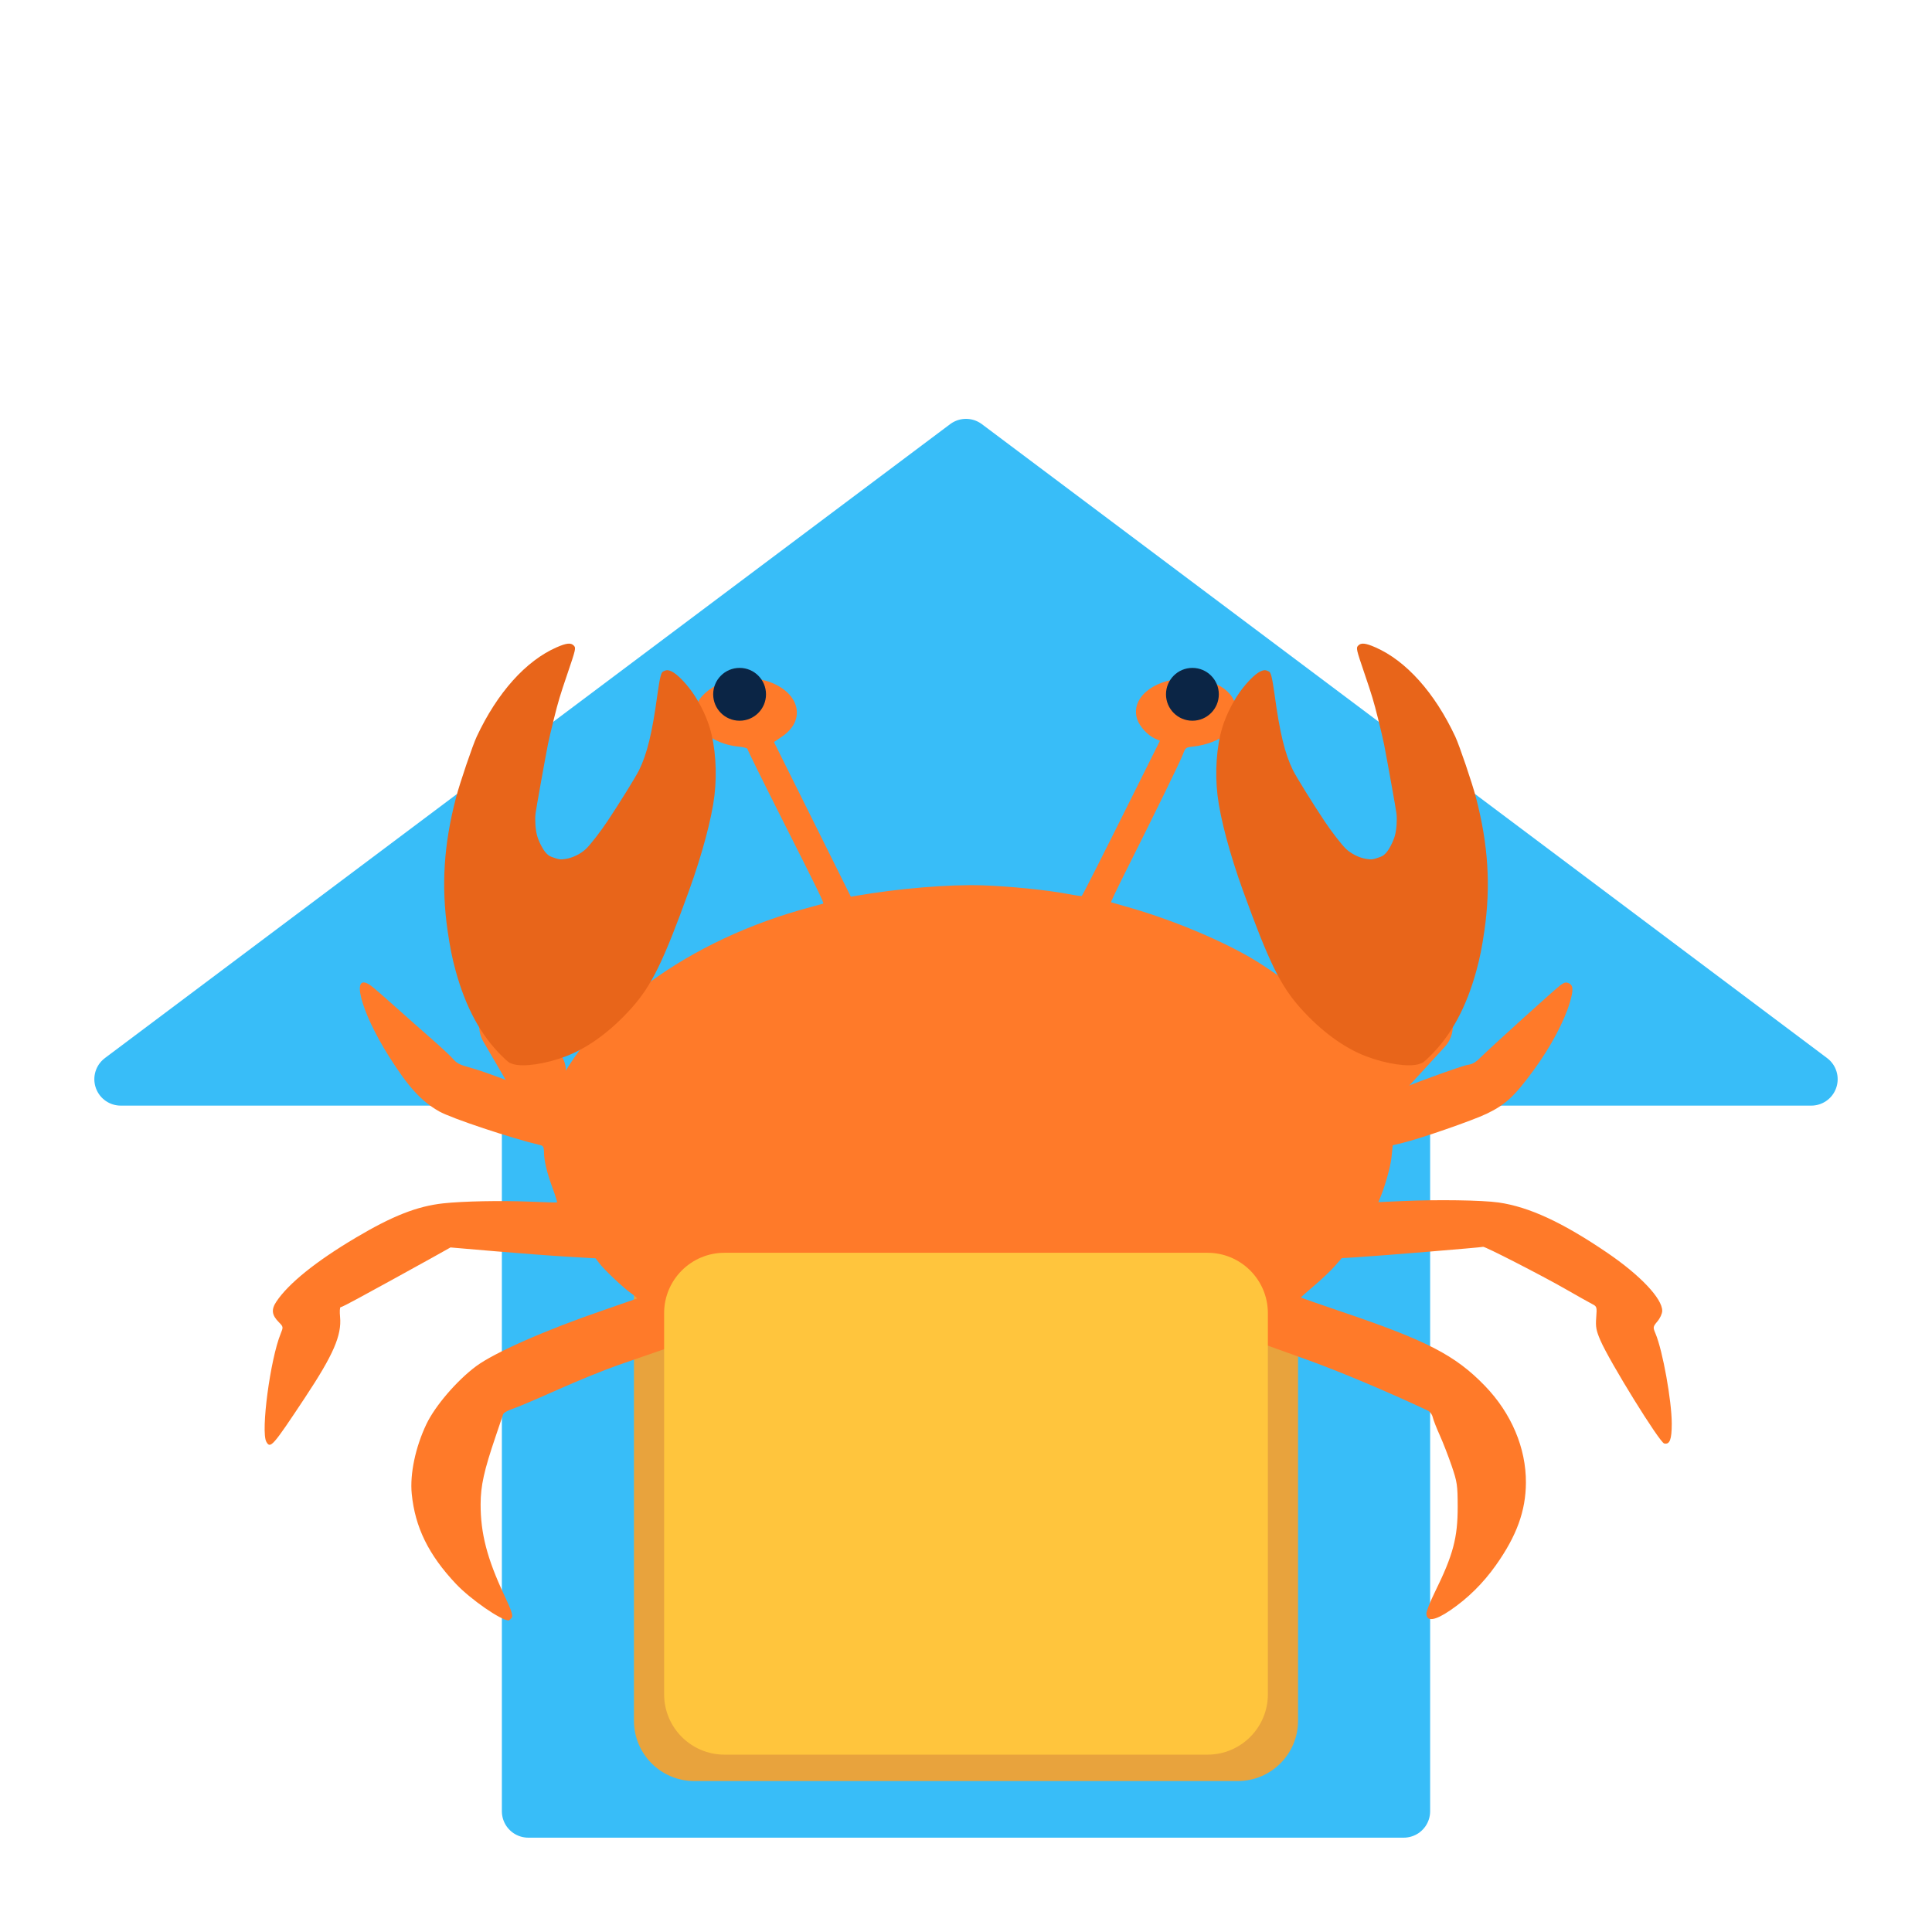
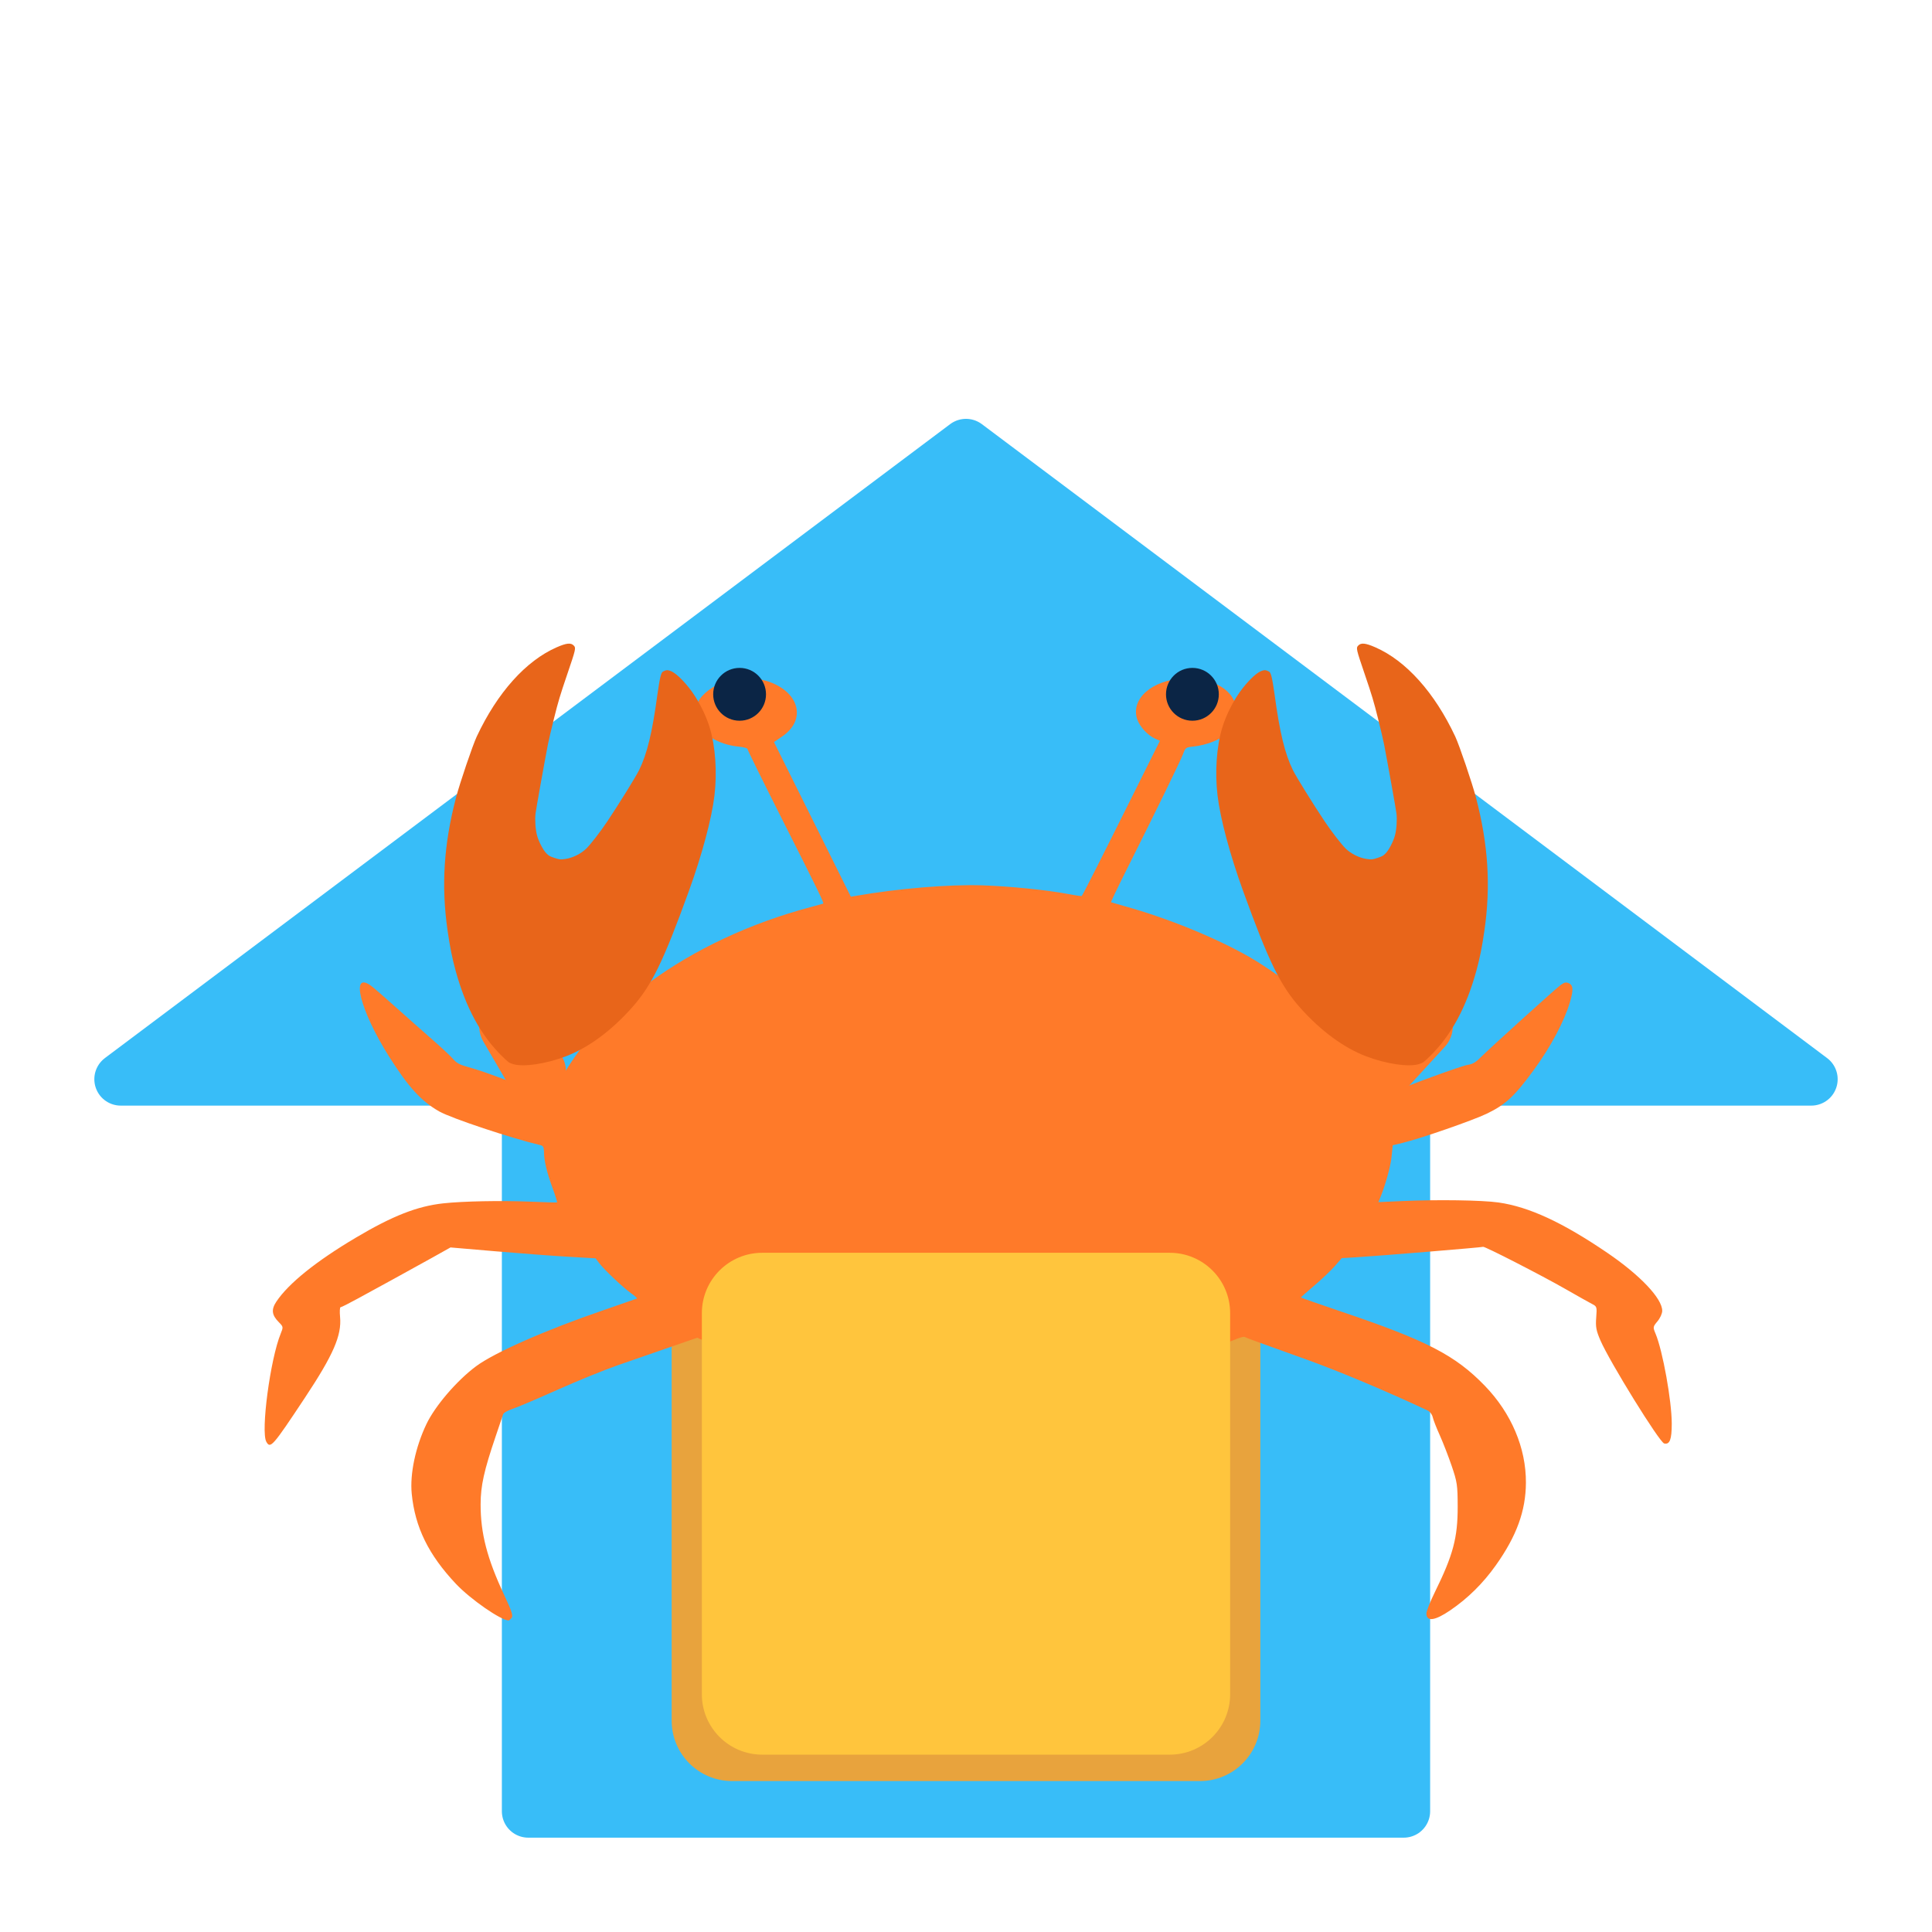
<svg xmlns="http://www.w3.org/2000/svg" viewBox="0 0 512 512" width="512" height="512">
  <path d="M256 118 L480 286 H372 V480 H140 V286 H32 Z" fill="#38BDF8" stroke="#38BDF8" stroke-width="14" stroke-linejoin="round" />
-   <rect x="176" y="279" width="70" height="46" rx="12" fill="#E8A33D" />
-   <rect x="168" y="307" width="176" height="165" rx="16" fill="#E8A33D" />
+   <rect x="184" y="279" width="63" height="46" rx="12" fill="#E8A33D" />
+   <rect x="178" y="307" width="156" height="165" rx="16" fill="#E8A33D" />
  <g fill="#FF7A29" transform="translate(-2.0,132.9) scale(0.504,0.3444)">
    <path d="M 385.462 138.366 C 379.171 141.295, 372.670 148.536, 371.011 154.462 C 369.417 160.155, 370.091 169.384, 372.461 174.320 C 376.090 181.881, 383.914 187.478, 392.497 188.655 C 395.017 189, 397 189.805, 397 190.484 C 397 191.150, 405.365 215.951, 415.588 245.598 C 434.707 301.039, 437.365 309.029, 436.818 309.430 C 436.643 309.559, 433.800 310.711, 430.500 311.990 C 366.087 336.965, 313.856 392.911, 294.429 457.738 C 294.363 457.959, 275.367 448.061, 261.500 440.580 C 258.200 438.800, 253.025 436.357, 250 435.151 C 245.755 433.460, 243.998 432.083, 242.301 429.120 C 241.091 427.007, 235.910 419.929, 230.788 413.390 C 225.666 406.850, 217.024 395.650, 211.582 388.500 C 206.141 381.350, 200.550 374.262, 199.158 372.750 C 187.944 360.570, 193.332 391.879, 208.494 427 C 218.707 450.657, 225.407 461.394, 234.912 469.332 C 241.183 474.570, 272.891 490.027, 288.250 495.333 C 289.587 495.794, 290.002 497.066, 290.008 500.719 C 290.018 507.229, 291.548 516.507, 294.639 528.802 C 296.064 534.468, 297.065 539.223, 296.865 539.368 C 296.664 539.514, 290.200 539.240, 282.500 538.760 C 267.511 537.825, 247.349 538.411, 236.975 540.081 C 223.284 542.286, 210.353 549.727, 191 566.536 C 170.154 584.642, 155.713 601.648, 149.314 615.626 C 146.491 621.792, 146.838 626.009, 150.628 631.594 C 152.941 635.002, 152.972 635.294, 151.567 640.310 C 146.085 659.878, 141.017 715.653, 144.006 723.516 C 146.141 729.131, 147.301 727.193, 164.362 689.500 C 179.264 656.580, 183.691 641.674, 182.781 627.495 C 182.517 623.373, 182.638 620, 183.050 620 C 183.462 620, 187.584 616.962, 192.210 613.250 C 196.836 609.538, 205.319 602.753, 211.060 598.173 C 216.802 593.593, 225.853 586.280, 231.173 581.921 L 240.846 573.997 264.460 576.953 C 277.448 578.580, 294.618 580.466, 302.614 581.145 L 317.154 582.381 318.971 585.940 C 321.545 590.982, 331.523 604.808, 335.779 609.232 C 337.754 611.284, 339.174 613.113, 338.935 613.297 C 338.696 613.480, 330.721 617.537, 321.214 622.311 C 290.891 637.538, 263.891 654.938, 254.255 665.464 C 244.108 676.547, 232.734 695.965, 228.167 710 C 222.413 727.684, 219.444 748.299, 220.461 763.500 C 222.189 789.296, 229.299 810.516, 243.704 832.870 C 251.337 844.713, 267.380 861, 271.415 861 C 271.698 861, 272.411 860.101, 272.999 859.002 C 273.849 857.413, 273.043 853.808, 269.059 841.390 C 260.102 813.468, 256.639 793.916, 256.682 771.500 C 256.710 757.347, 258.484 745.638, 264.564 719.500 C 266.483 711.250, 268.250 703.585, 268.491 702.466 C 268.750 701.266, 270.793 699.527, 273.476 698.224 C 275.977 697.009, 286.612 690.397, 297.110 683.531 C 307.608 676.665, 321.891 668.157, 328.849 664.625 C 335.807 661.092, 348.047 654.887, 356.049 650.836 L 370.598 643.470 379.549 649.271 C 402.879 664.390, 434.871 677.472, 462.071 683.014 C 485.105 687.709, 520.167 689.441, 541.500 686.939 C 580.997 682.306, 615.172 670.020, 646.363 649.237 C 653.342 644.587, 657.666 642.290, 658.382 642.853 C 659.459 643.700, 664.647 646.473, 690.500 660.017 C 707.751 669.055, 732.751 684.426, 754.613 699.436 C 755.874 700.302, 756.977 702.452, 757.347 704.767 C 757.688 706.902, 759.348 713.115, 761.036 718.574 C 762.723 724.033, 765.524 734.575, 767.259 742 C 770.174 754.474, 770.416 756.868, 770.437 773.500 C 770.468 797.352, 768.037 810.718, 758.530 838.958 C 756.039 846.360, 754 853.871, 754 855.649 C 754 862.151, 758.426 861.308, 766.492 853.268 C 775.798 843.991, 783.798 832.427, 790.542 818.500 C 801.458 795.959, 806.241 776.706, 806.317 755 C 806.410 728.313, 798.661 701.559, 784.733 680.478 C 769.184 656.944, 754.138 645.561, 709.250 623.375 C 697.563 617.599, 688 612.695, 688 612.478 C 688 612.261, 691.188 608.128, 695.084 603.292 C 698.980 598.456, 703.811 591.740, 705.820 588.367 L 709.472 582.233 716.986 581.575 C 728.627 580.554, 783.374 573.959, 783.809 573.525 C 784.439 572.894, 814.562 595.480, 827 605.909 C 833.325 611.212, 839.675 616.433, 841.111 617.510 C 843.640 619.407, 843.708 619.736, 843.277 627.984 C 842.904 635.124, 843.260 637.951, 845.480 645.484 C 850.341 661.983, 876.568 724.023, 879.028 724.843 C 881.959 725.820, 883 721.812, 882.999 709.559 C 882.997 692.105, 878.237 653.429, 874.481 640.350 C 873.048 635.358, 873.079 635.066, 875.489 630.850 C 876.900 628.381, 877.981 624.891, 877.988 622.779 C 878.019 613.305, 866.398 595.344, 849.088 578.109 C 825.583 554.707, 807.960 542.774, 791.930 539.407 C 783.308 537.596, 759.702 537.090, 741.116 538.318 L 728.731 539.136 729.406 536.818 C 732.184 527.283, 735.128 512.017, 735.652 504.435 L 736.277 495.371 741.389 493.577 C 750.732 490.298, 778.394 476.259, 785.763 471.057 C 795.625 464.095, 800.293 457.750, 810.375 437.609 C 819.322 419.734, 826.445 400.196, 829.465 385.248 C 831.385 375.748, 831.211 372.147, 828.761 370.613 C 827.367 369.740, 826.546 370.018, 824.628 372.012 C 822.050 374.691, 787.478 420.457, 782.207 428.169 C 779.868 431.590, 778.145 433.016, 775.758 433.504 C 772.540 434.162, 743.599 449.626, 735.130 455.212 C 732.727 456.797, 730.670 457.960, 730.559 457.797 C 730.449 457.634, 729.815 455.050, 729.152 452.056 C 725.377 435.020, 709.458 404.776, 693.593 384.500 C 685.565 374.240, 669.933 357.989, 660.695 350.300 C 642.913 335.500, 618.065 320.704, 595.500 311.478 C 591.650 309.904, 588.351 308.515, 588.168 308.393 C 587.986 308.270, 591.514 297.444, 596.008 284.335 C 611.695 238.581, 624.748 199.461, 626.032 194.352 C 627.281 189.382, 627.467 189.182, 631.413 188.571 C 638.285 187.508, 645.704 183.296, 648.845 178.675 C 652.770 172.901, 654 168.759, 654 161.318 C 654 145.776, 642.098 135.080, 626.078 136.227 C 609.695 137.399, 598.429 151.934, 601.896 167.426 C 603.194 173.224, 607.404 179.908, 611.414 182.536 L 613.868 184.143 600.526 223.322 C 582.638 275.850, 573.194 303.140, 572.748 303.585 C 572.546 303.788, 569.257 303.076, 565.440 302.003 C 554.660 298.974, 534.798 296.042, 520.500 295.369 C 502.881 294.539, 476.355 297.768, 453.932 303.472 L 451.364 304.126 431.150 244.621 L 410.936 185.116 415.312 180.741 C 428.384 167.669, 424.127 145.822, 407 138.079 C 400.668 135.216, 391.978 135.331, 385.462 138.366" />
  </g>
-   <rect x="176" y="332" width="160" height="133" rx="16" fill="#FFC53D" />
+   <rect x="186" y="332" width="140" height="133" rx="16" fill="#FFC53D" />
  <g stroke="#FF7A29" stroke-width="16" stroke-linecap="round">
    <line x1="142" y1="284" x2="135" y2="272" />
    <line x1="366" y1="284" x2="377" y2="272" />
  </g>
  <g fill="#E8651A" transform="translate(33,-62) rotate(-72 100 322) translate(48.0,242.4) scale(0.1688)">
    <path d="M 560 314.076 C 483.768 318.510, 420.715 334.684, 356.694 366.225 C 333.385 377.708, 318.172 386.270, 301 397.568 C 251.168 430.355, 216.846 466.498, 196.195 507.934 C 189.792 520.783, 189.502 521.676, 189.552 528.434 C 189.676 545.154, 205.550 577.232, 226.700 603.500 C 250.292 632.801, 286.518 658.814, 331 678.393 C 373.978 697.310, 414.908 703.127, 533 707.103 C 593.897 709.153, 652.607 706.060, 688.500 698.910 C 724.745 691.690, 761.992 676.622, 787.500 658.859 C 805.650 646.221, 825.001 626.545, 836.697 608.837 C 847.111 593.069, 853 579.766, 853 572.009 C 853 567.919, 852.479 566.449, 850.077 563.766 C 847.288 560.649, 846.843 560.506, 840.327 560.629 C 836.572 560.700, 823.375 562.600, 811 564.851 C 751.886 575.603, 717.535 578.203, 689.358 574.057 C 677.568 572.323, 629.875 560.604, 597.352 551.451 C 579.354 546.386, 555.134 537.705, 546.841 533.347 C 536.604 527.968, 526.364 517.539, 521.342 507.378 C 517.738 500.085, 517.501 499.044, 517.509 490.552 C 517.517 482.525, 517.845 480.878, 520.400 476.006 C 523.819 469.485, 534.127 458.985, 542.500 453.493 C 550.506 448.242, 564.664 442.519, 574.500 440.559 C 581.318 439.200, 648.028 429.995, 683.500 425.519 C 689.550 424.755, 708.675 423.150, 726 421.951 C 753.305 420.062, 762.816 419.845, 797.420 420.324 C 840.024 420.913, 841.440 420.783, 843.970 416.055 C 847.006 410.383, 844.180 404.018, 833.067 391.500 C 798.020 352.020, 736.577 324.849, 661 315.409 C 645.952 313.529, 583.554 312.706, 560 314.076" />
  </g>
  <g fill="#E8651A" transform="translate(512,0) scale(-1,1) translate(33,-62) rotate(-72 100 322) translate(48.0,242.4) scale(0.1688)">
    <path d="M 560 314.076 C 483.768 318.510, 420.715 334.684, 356.694 366.225 C 333.385 377.708, 318.172 386.270, 301 397.568 C 251.168 430.355, 216.846 466.498, 196.195 507.934 C 189.792 520.783, 189.502 521.676, 189.552 528.434 C 189.676 545.154, 205.550 577.232, 226.700 603.500 C 250.292 632.801, 286.518 658.814, 331 678.393 C 373.978 697.310, 414.908 703.127, 533 707.103 C 593.897 709.153, 652.607 706.060, 688.500 698.910 C 724.745 691.690, 761.992 676.622, 787.500 658.859 C 805.650 646.221, 825.001 626.545, 836.697 608.837 C 847.111 593.069, 853 579.766, 853 572.009 C 853 567.919, 852.479 566.449, 850.077 563.766 C 847.288 560.649, 846.843 560.506, 840.327 560.629 C 836.572 560.700, 823.375 562.600, 811 564.851 C 751.886 575.603, 717.535 578.203, 689.358 574.057 C 677.568 572.323, 629.875 560.604, 597.352 551.451 C 579.354 546.386, 555.134 537.705, 546.841 533.347 C 536.604 527.968, 526.364 517.539, 521.342 507.378 C 517.738 500.085, 517.501 499.044, 517.509 490.552 C 517.517 482.525, 517.845 480.878, 520.400 476.006 C 523.819 469.485, 534.127 458.985, 542.500 453.493 C 550.506 448.242, 564.664 442.519, 574.500 440.559 C 581.318 439.200, 648.028 429.995, 683.500 425.519 C 689.550 424.755, 708.675 423.150, 726 421.951 C 753.305 420.062, 762.816 419.845, 797.420 420.324 C 840.024 420.913, 841.440 420.783, 843.970 416.055 C 847.006 410.383, 844.180 404.018, 833.067 391.500 C 798.020 352.020, 736.577 324.849, 661 315.409 C 645.952 313.529, 583.554 312.706, 560 314.076" />
  </g>
  <circle cx="196" cy="184" r="7" fill="#0B2545" />
  <circle cx="316" cy="184" r="7" fill="#0B2545" />
</svg>
